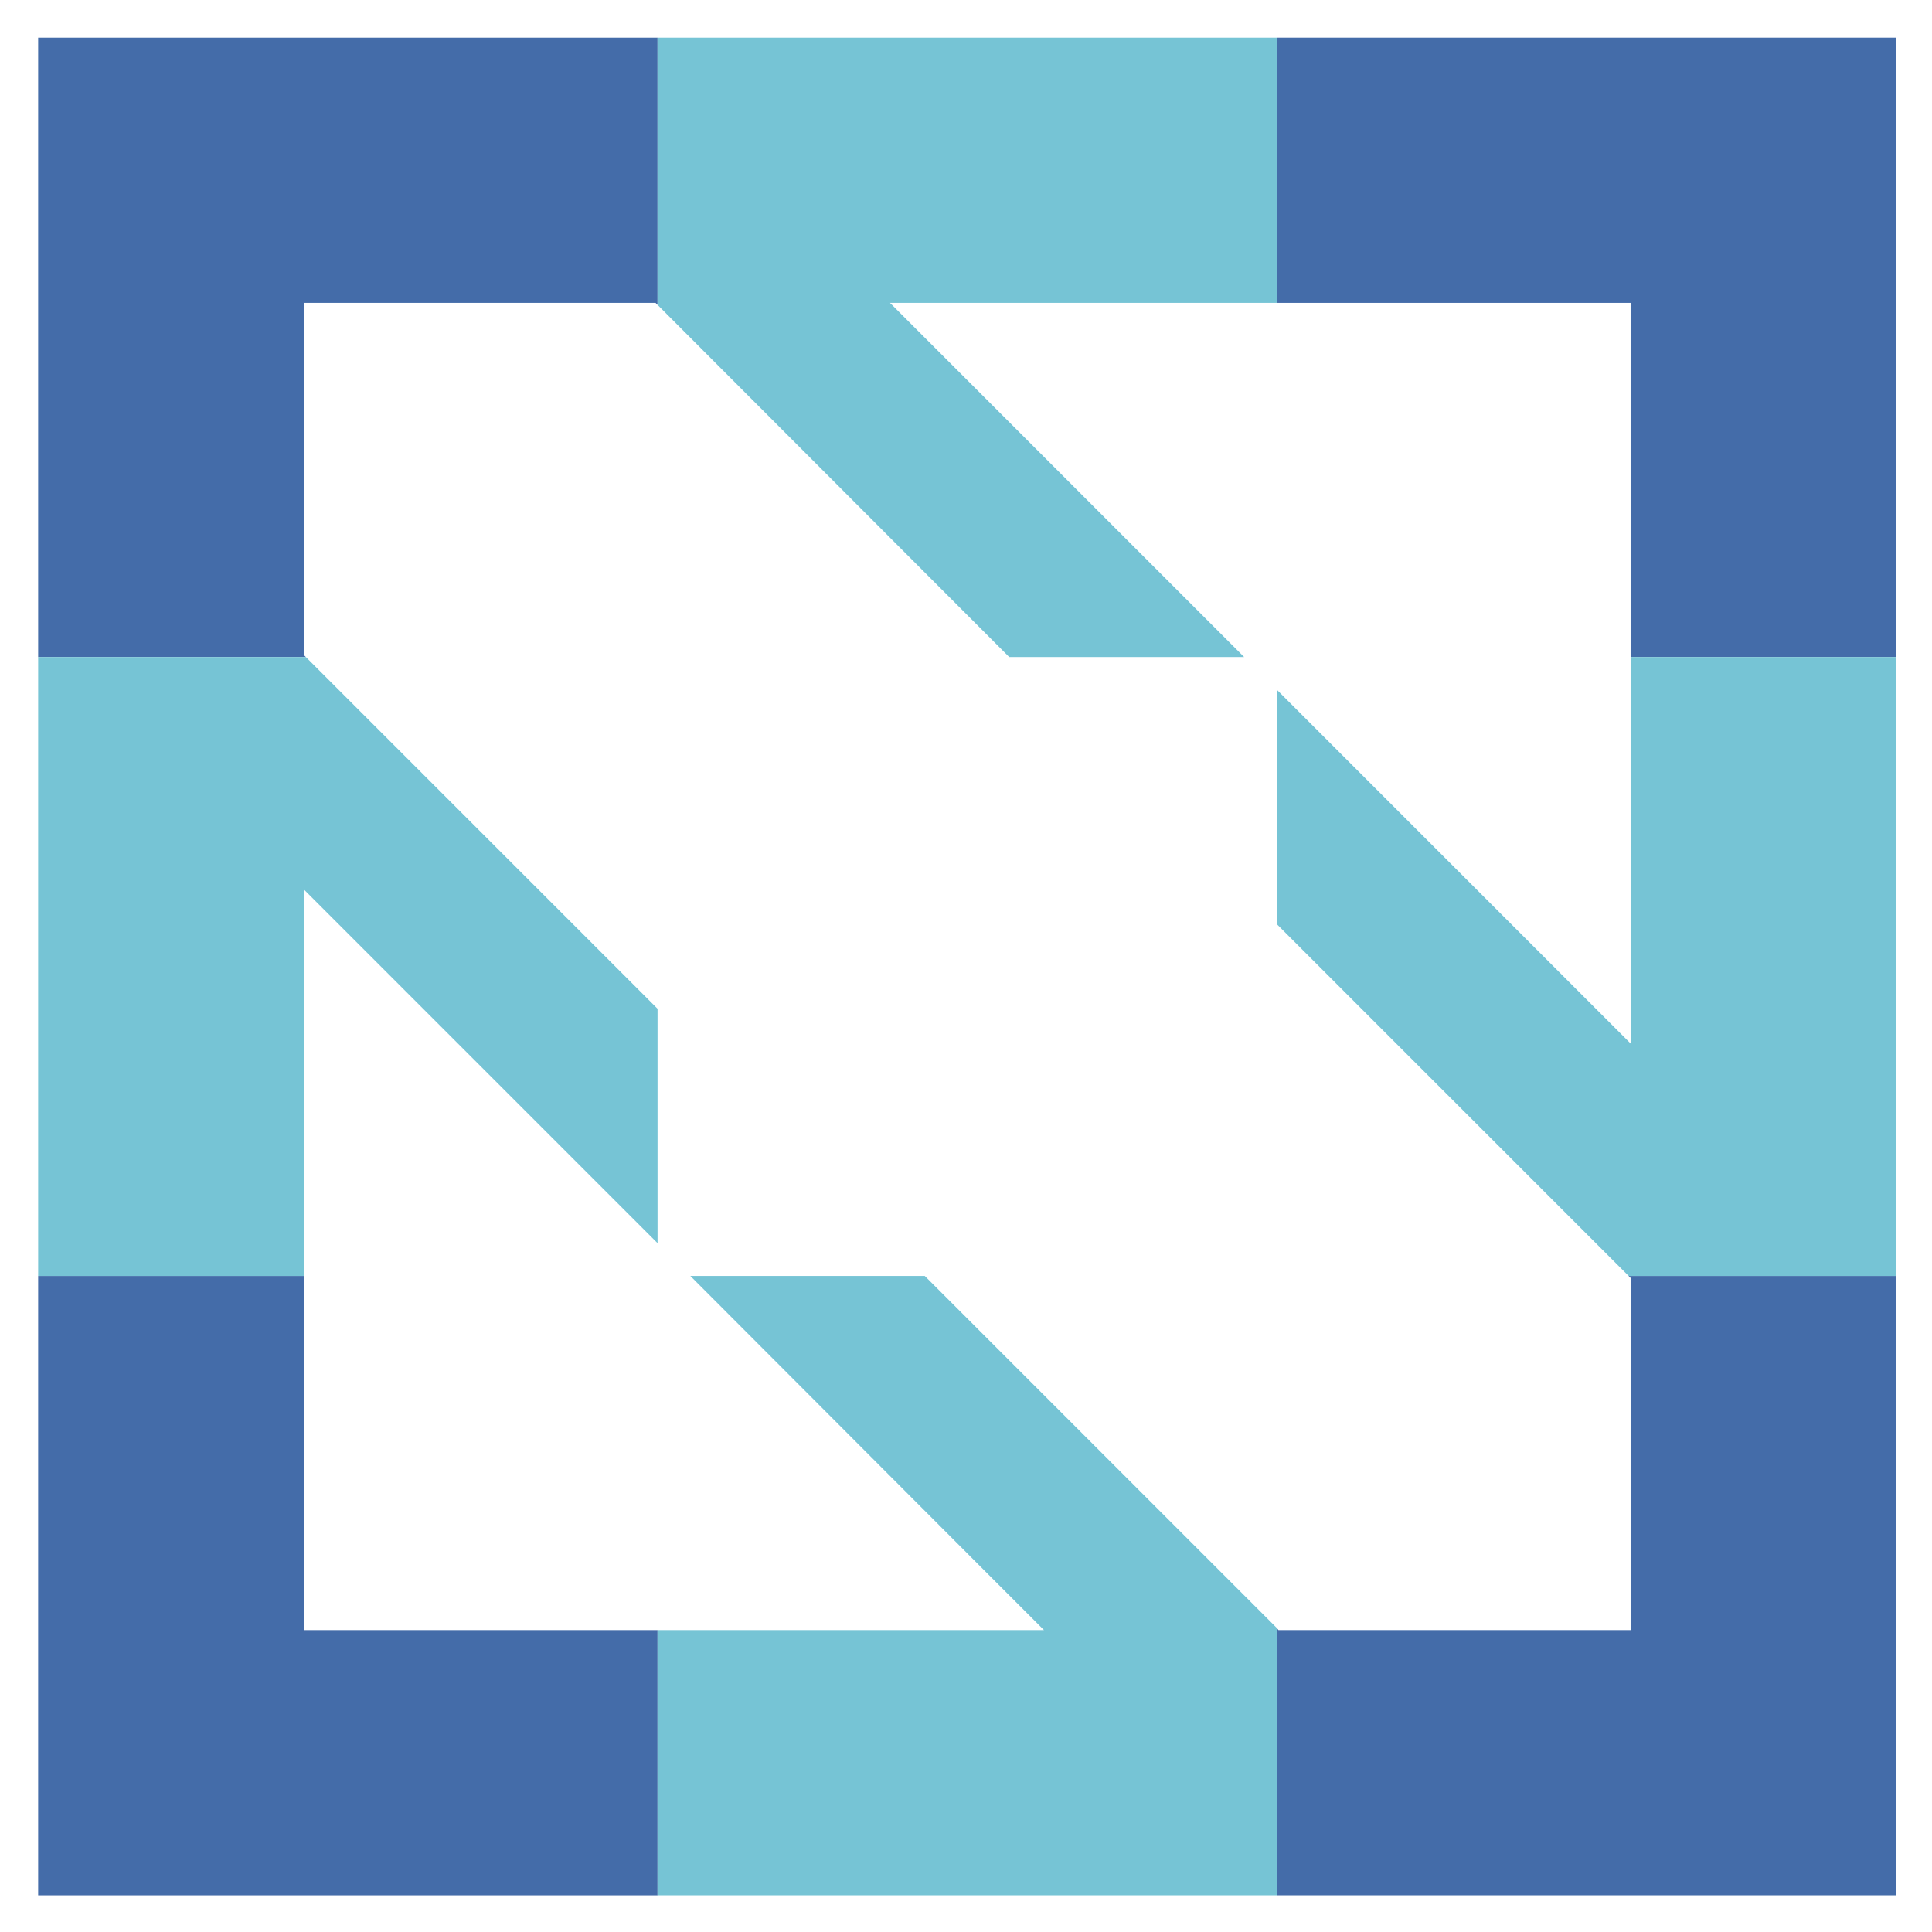
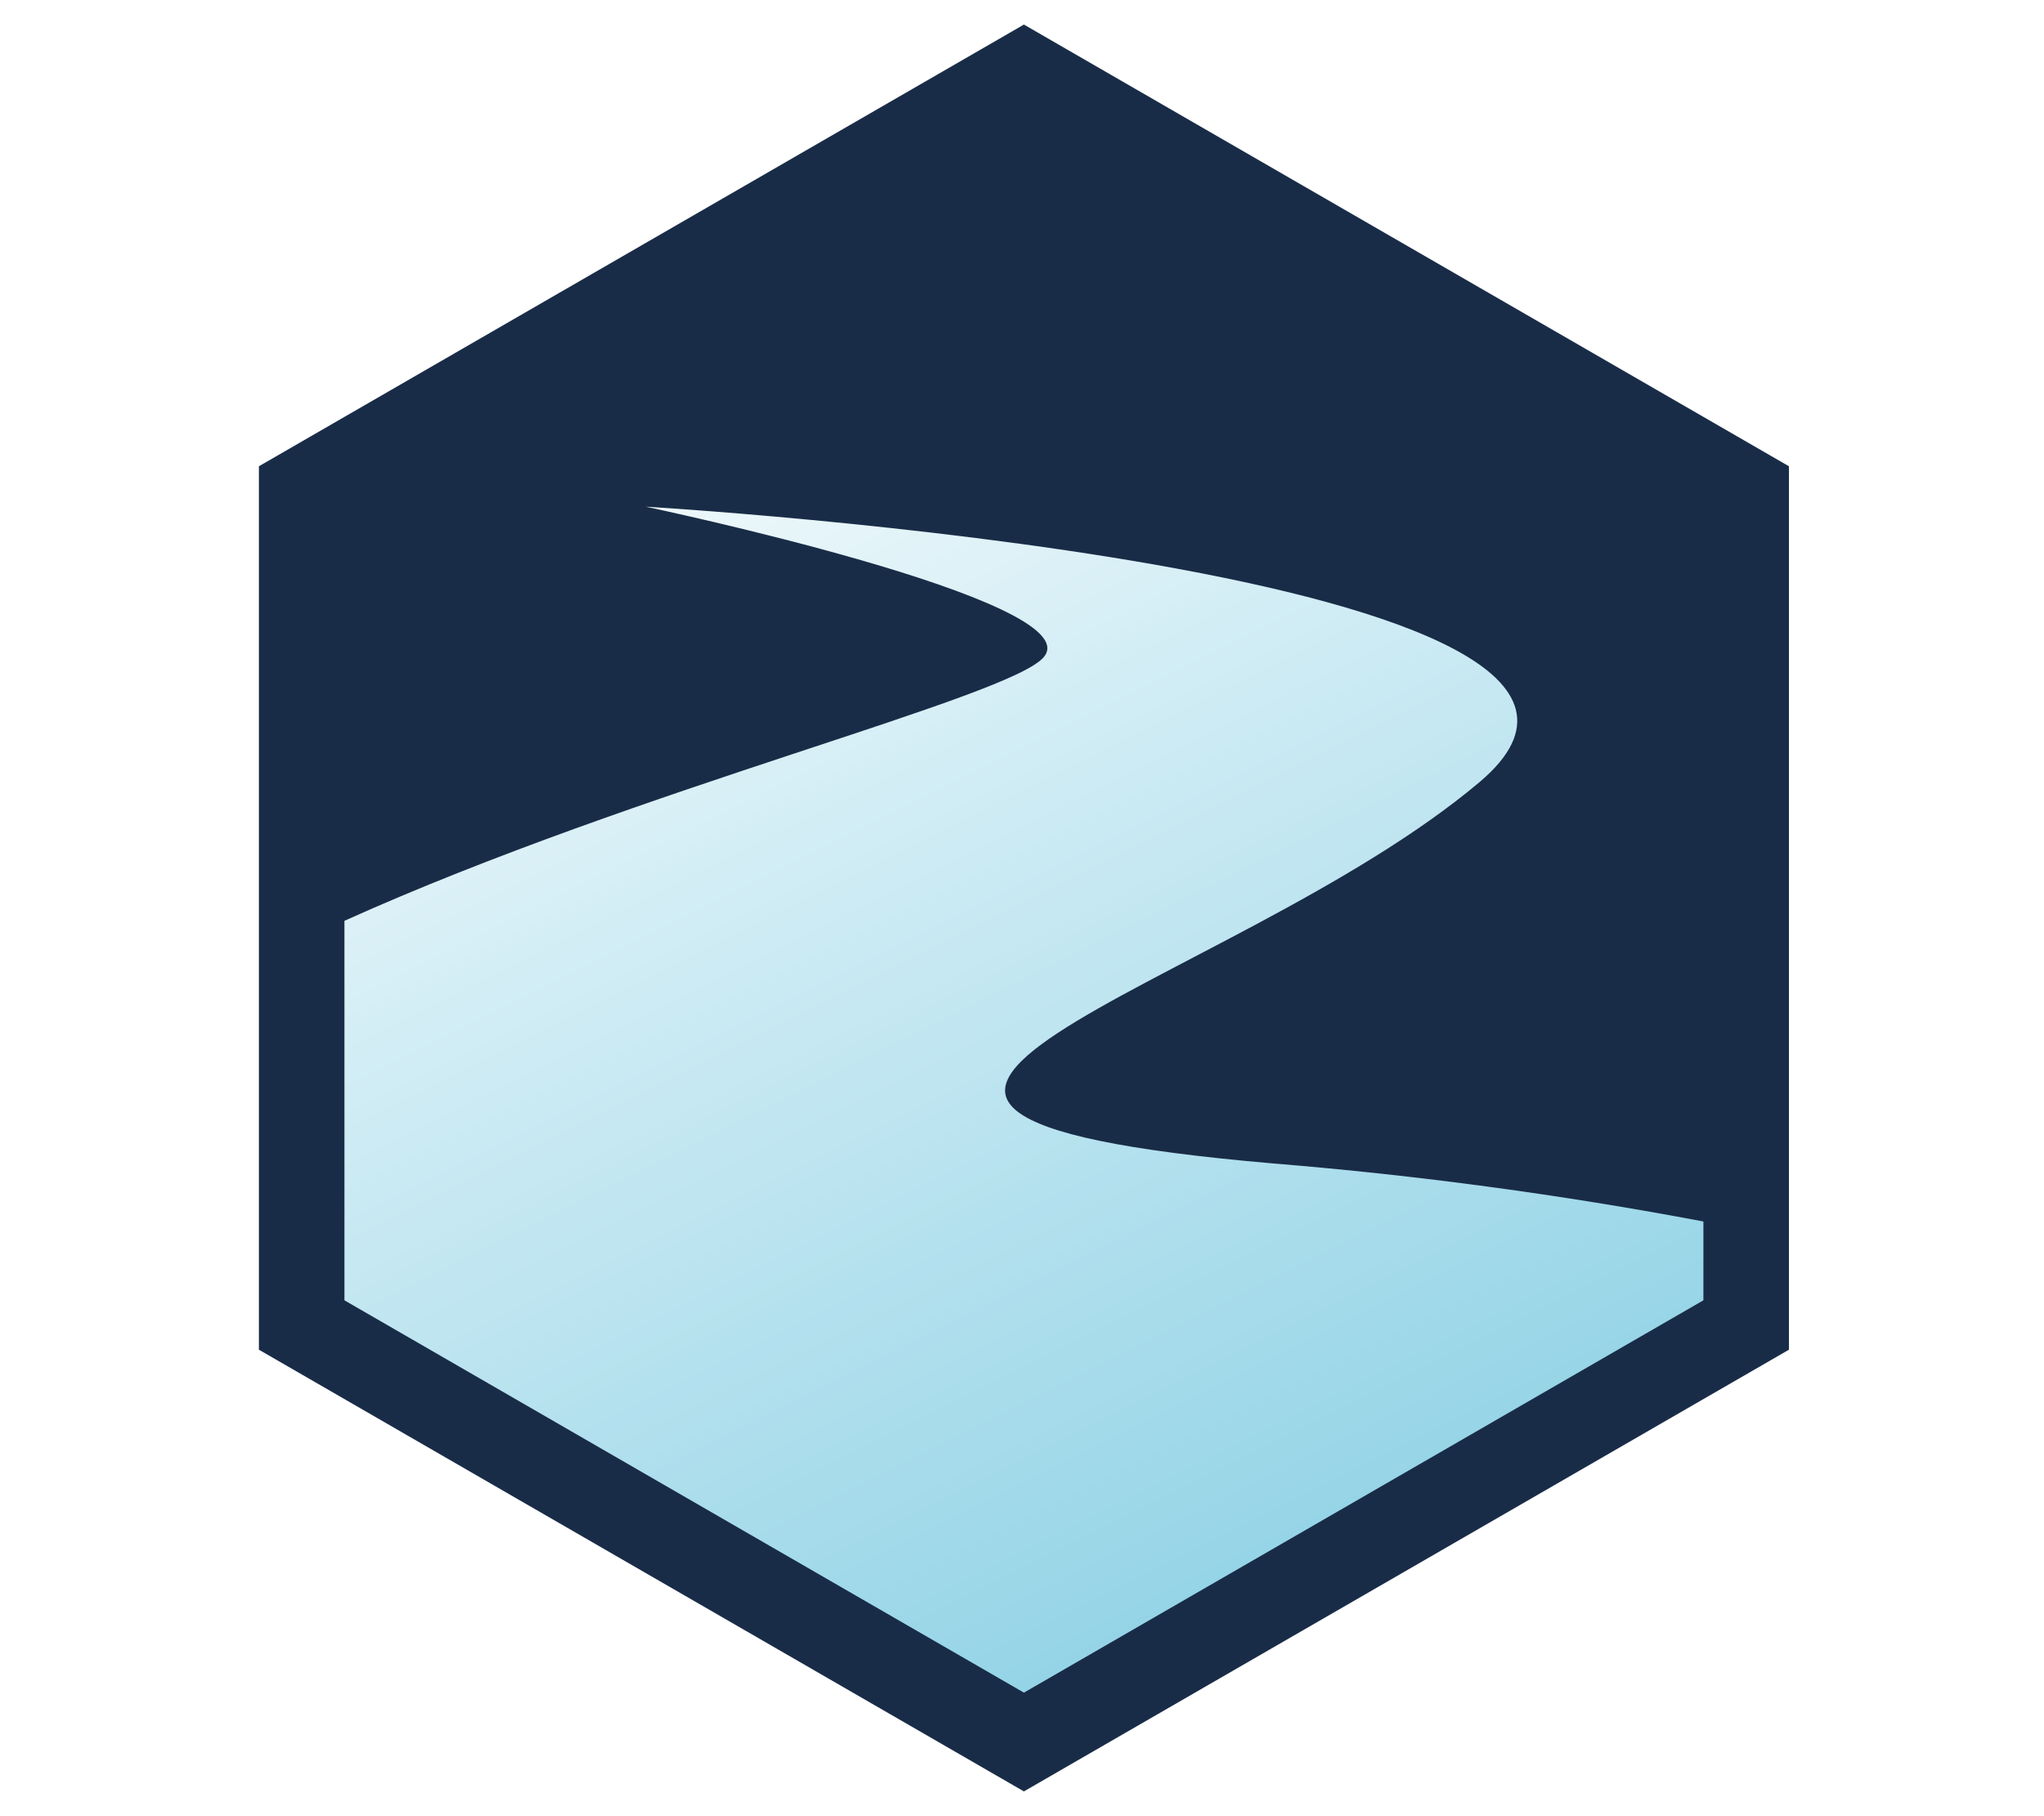
- <svg xmlns="http://www.w3.org/2000/svg" role="img" viewBox="5.52 5.02 388.96 388.96">
-   <style>svg {enable-background:new 0 0 400 400}</style>
-   <style>.st0{fill:#446ca9}.st1{fill:#76c4d5}</style>
-   <g id="XMLID_15_">
-     <g id="XMLID_78_">
-       <path id="XMLID_82_" d="M66.7 261.9H13.2v124.7h124.7v-53.4H66.7z" class="st0" />
-       <path id="XMLID_81_" d="M333.8 262.3v70.9h-70.9l-.3-.4v53.8h124.6V261.9h-53.8z" class="st0" />
-       <path id="XMLID_80_" d="M13.2 137.3h53.9l-.4-.4V66h70.8l.4.4V12.6H13.2z" class="st0" />
-       <path id="XMLID_79_" d="M262.6 12.6V66h71.2v71.3h53.4V12.6z" class="st0" />
-     </g>
-     <g id="XMLID_73_">
-       <path id="XMLID_77_" d="M256 137.3L184.7 66h77.9V12.6H137.9v53.8l70.8 70.9z" class="st1" />
-       <path id="XMLID_76_" d="M191.7 261.9h-47.2l59 59.1 12.2 12.2h-77.8v53.4h124.7v-53.8l-35.5-35.5z" class="st1" />
-       <path id="XMLID_75_" d="M333.8 137.3v77.8l-12.2-12.2-59-59v47.2l35.4 35.4 35.4 35.4h53.8V137.3z" class="st1" />
-       <path id="XMLID_74_" d="M137.9 208.1l-70.8-70.8H13.2v124.6h53.5v-77.8l71.2 71.2z" class="st1" />
-     </g>
+ <svg xmlns="http://www.w3.org/2000/svg" id="Layer_1" data-name="Layer 1" viewBox="0 0 360 319.813">
+   <defs>
+     <style>.cls-1{fill:none;}.cls-2{fill:#192c47;}.cls-3{clip-path:url(#clip-path);}.cls-4{fill:url(#linear-gradient);}</style>
+     <clipPath id="clip-path">
+       <path class="cls-1" d="M183.916,115.629C178.368,122.742,112.932,138.619,60.664,162.169v66.835l119.674,69.094,119.674-69.094V215.121a725.856,725.856,0,0,0-75.808-10.222c-105.267-9.097-7.797-29.891,36.389-67.17C304.779,100.449,113.737,89.235,113.737,89.235s77.976,16.398,70.178,26.394" />
+     </clipPath>
+     <linearGradient id="linear-gradient" x1="-202.908" y1="-1.633" x2="-202.212" y2="-1.633" gradientTransform="matrix(251.6428, 538.1775, -538.1775, 251.6428, 50284.217, 109658.061)" gradientUnits="userSpaceOnUse">
+       <stop offset="0" stop-color="#fff" />
+       <stop offset="1" stop-color="#54bad8" />
+     </linearGradient>
+   </defs>
+   <path class="cls-2" d="M180.338,4.326,45.599,82.117V237.702L180.338,315.493l134.74-77.791V82.117Z" />
+   <g class="cls-3">
+     <path class="cls-4" d="M183.916,115.629C178.368,122.742,112.932,138.619,60.664,162.169v66.835l119.674,69.094,119.674-69.094V215.121a725.856,725.856,0,0,0-75.808-10.222c-105.267-9.097-7.797-29.891,36.389-67.17C304.779,100.449,113.737,89.235,113.737,89.235s77.976,16.398,70.178,26.394" />
  </g>
</svg>
